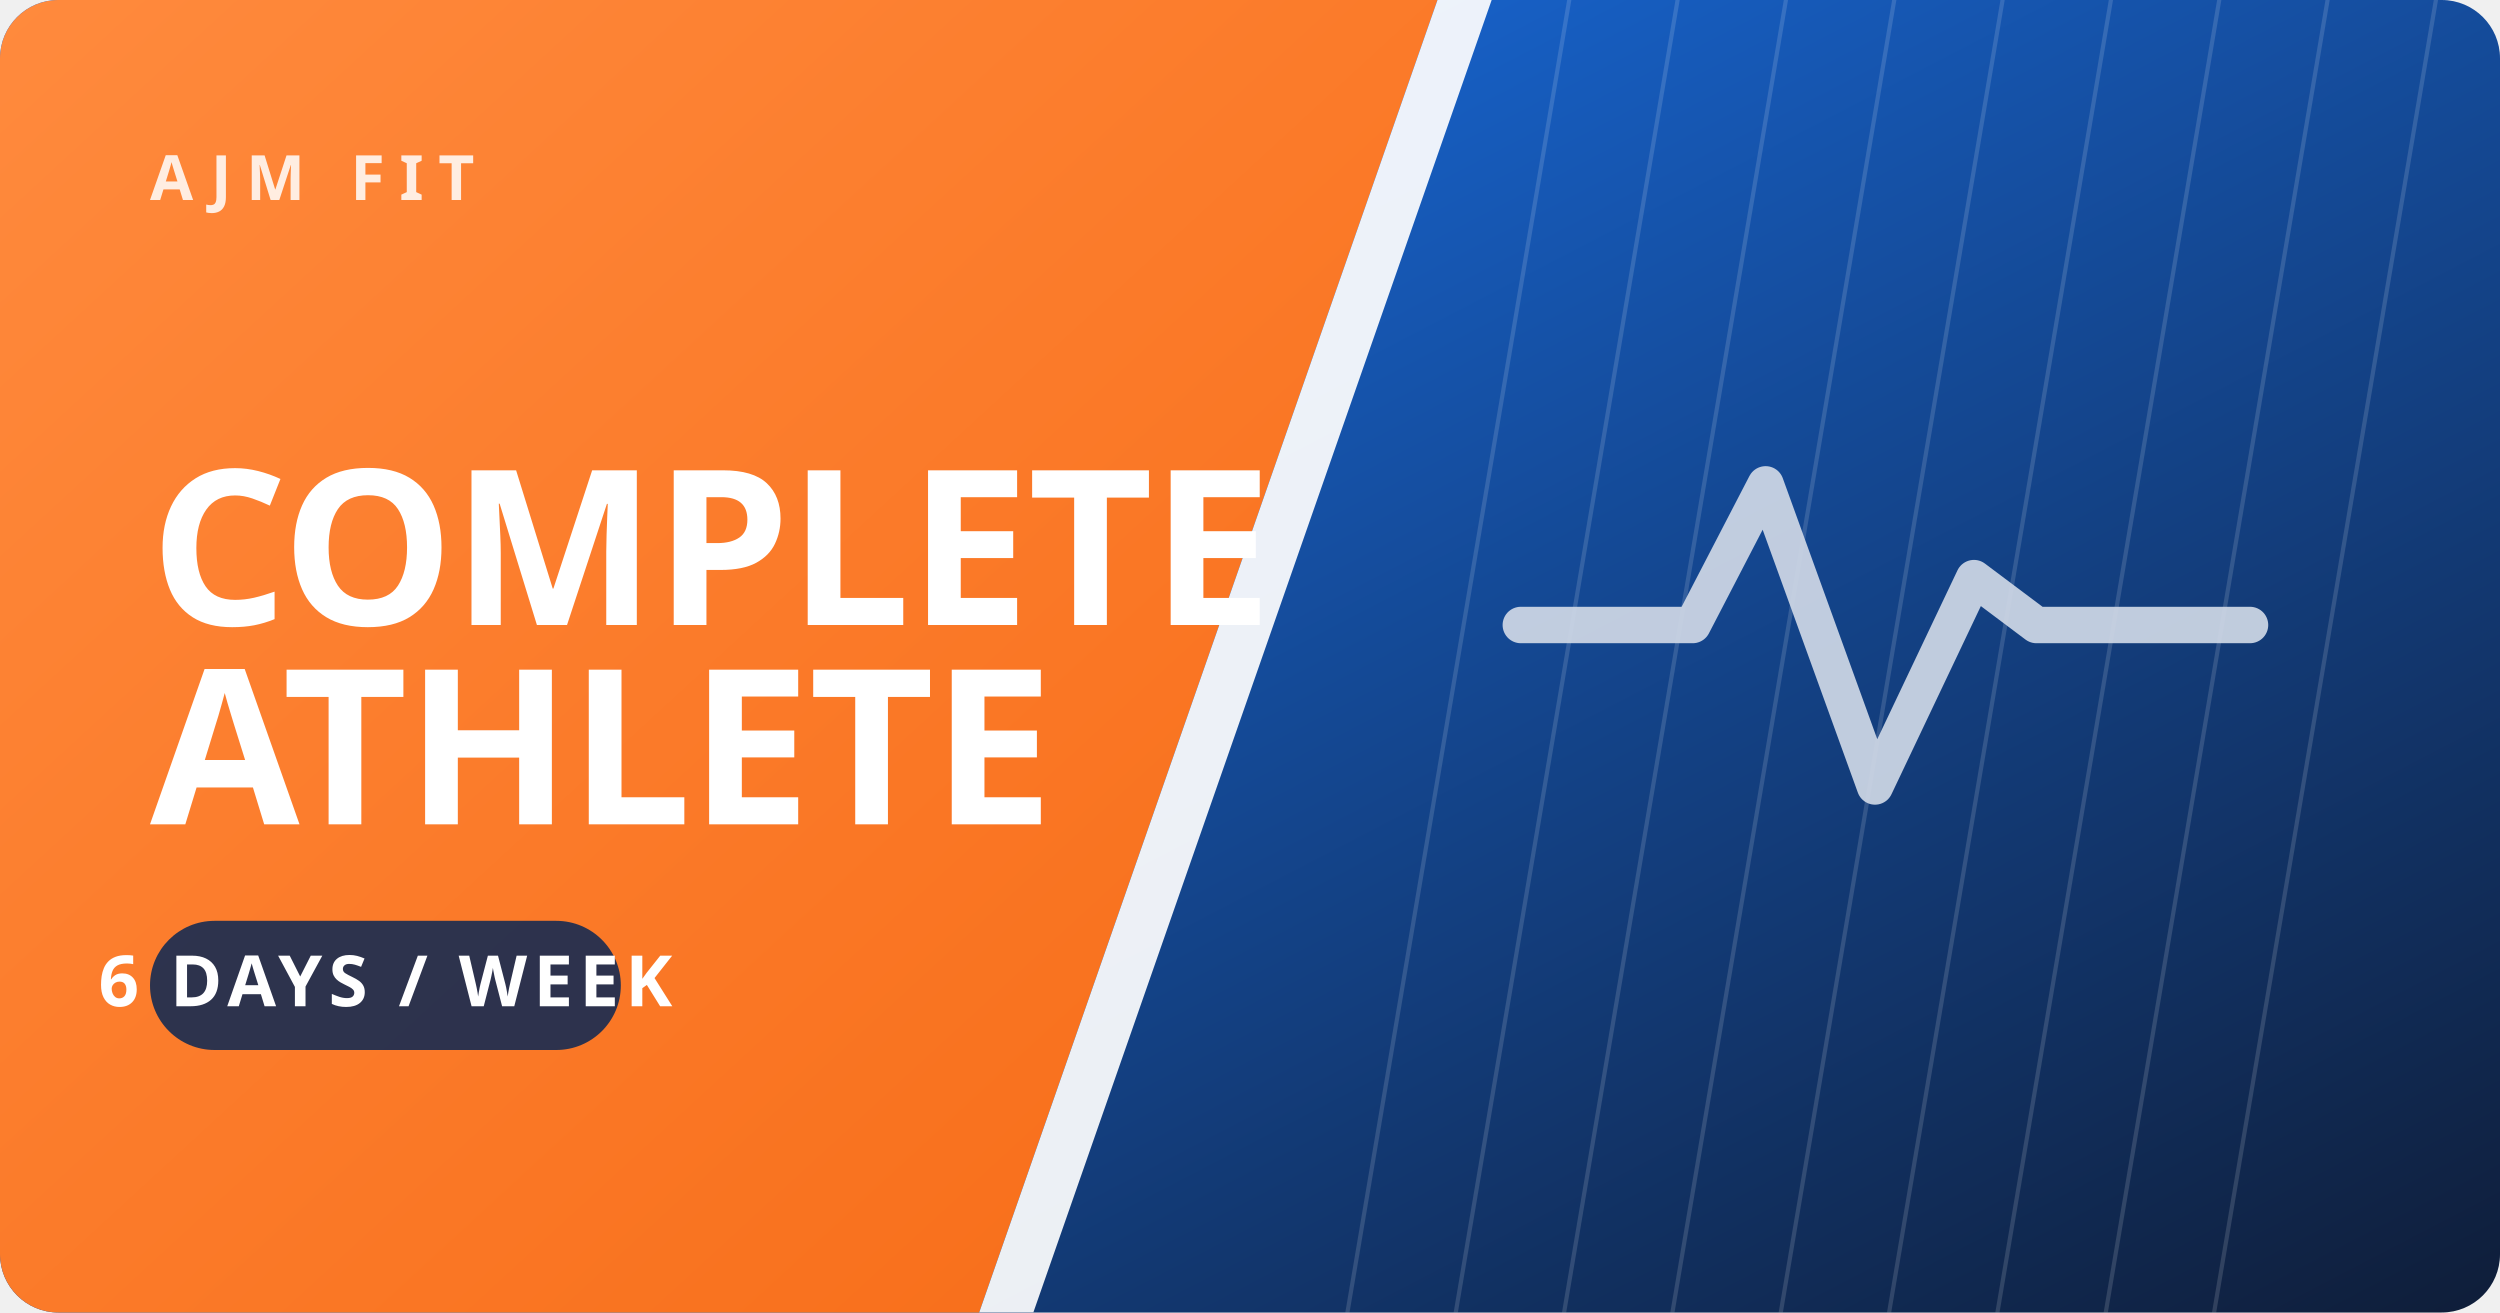
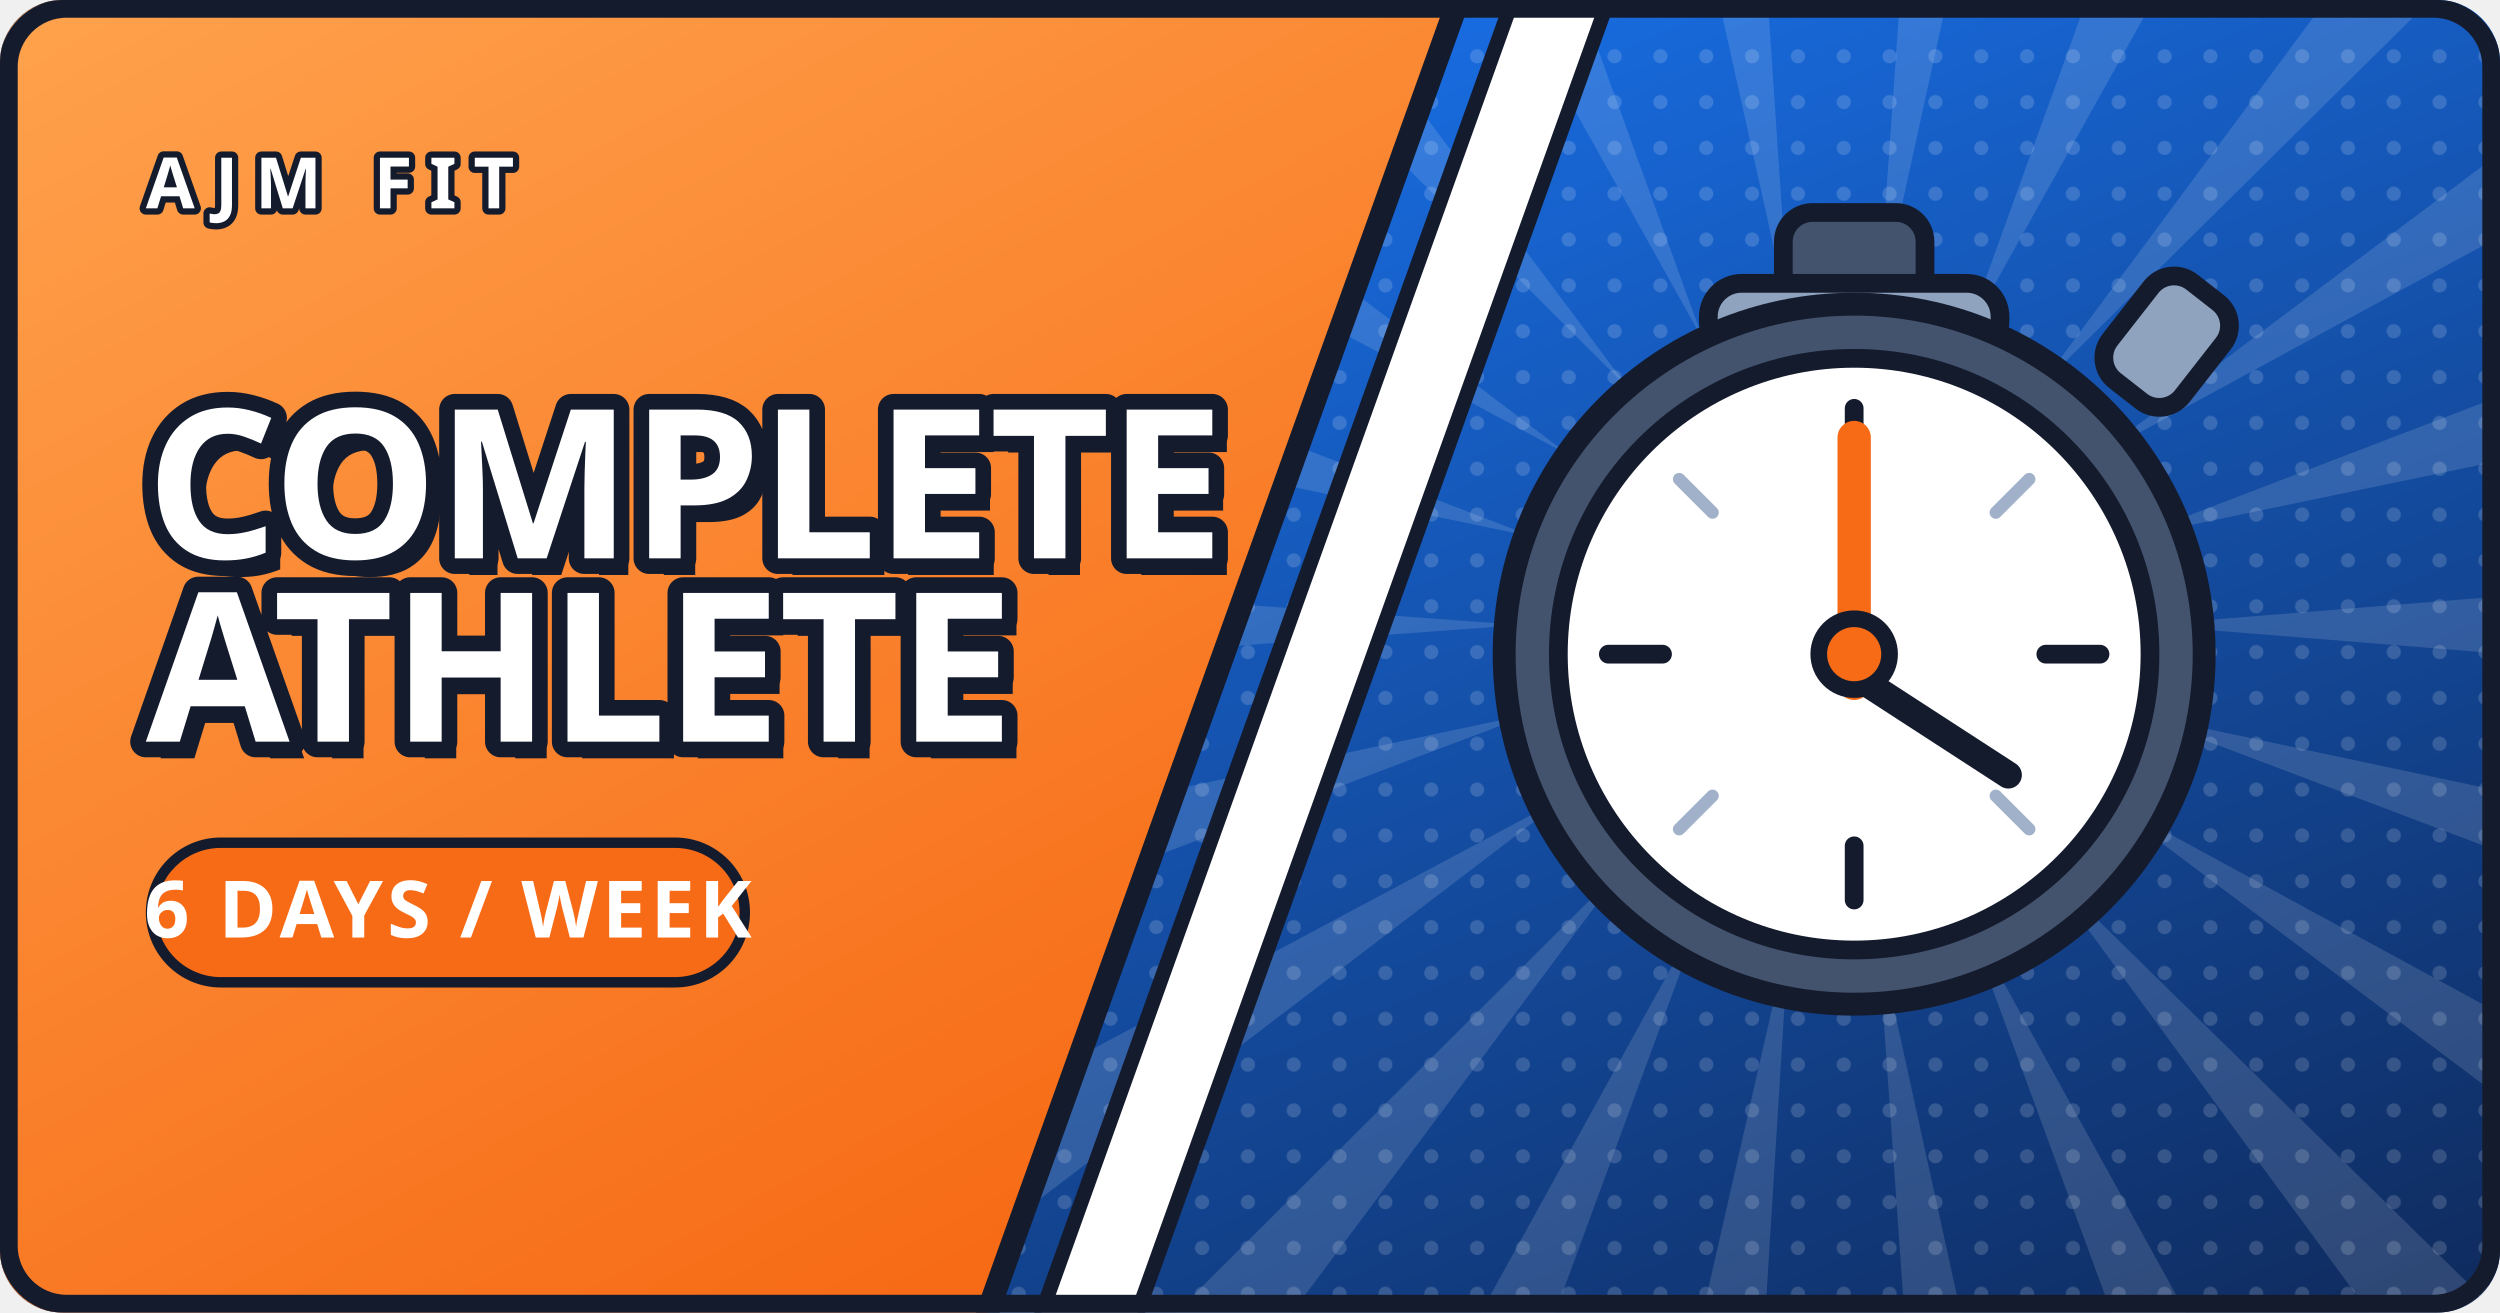
<svg xmlns="http://www.w3.org/2000/svg" viewBox="0 0 1200 630" width="1200" height="630" role="img" aria-label="Complete Athlete (6-day)">
  <defs>
-     <linearGradient id="o" x1="0" y1="0" x2="1" y2="1">
-       <stop offset="0" stop-color="#ff8a3d" />
+     <linearGradient id="o" x1="0" y1="0" x2="0.6" y2="1">
+       <stop offset="0" stop-color="#FFA24D" />
      <stop offset="1" stop-color="#F76B16" />
    </linearGradient>
-     <linearGradient id="b" x1="0" y1="0" x2="1" y2="1">
+     <linearGradient id="b" x1="0.2" y1="0" x2="1" y2="1">
      <stop offset="0" stop-color="#1A7BFF" />
-       <stop offset="1" stop-color="#0f1d38" />
+       <stop offset="1" stop-color="#0f2a5c" />
    </linearGradient>
+     <pattern id="dots" width="22" height="22" patternUnits="userSpaceOnUse">
+       <circle cx="5" cy="5" r="3.4" fill="#fff" opacity="0.16" />
+     </pattern>
    <clipPath id="card">
-       <rect width="1200" height="630" rx="28" />
+       <rect width="1200" height="630" rx="30" />
    </clipPath>
  </defs>
  <g clip-path="url(#card)">
    <rect width="1200" height="630" fill="url(#b)" />
-     <path d="M0 0 H690 L470 630 H0 Z" fill="url(#o)" />
-     <path d="M690 0 L716 0 L496 630 L470 630 Z" fill="#ffffff" opacity="0.92" />
-     <g opacity="0.14" fill="none" stroke="#fff" stroke-width="2">
-       <line x1="760" y1="-40" x2="640" y2="670" />
-       <line x1="812" y1="-40" x2="692" y2="670" />
-       <line x1="864" y1="-40" x2="744" y2="670" />
-       <line x1="916" y1="-40" x2="796" y2="670" />
-       <line x1="968" y1="-40" x2="848" y2="670" />
-       <line x1="1020" y1="-40" x2="900" y2="670" />
-       <line x1="1072" y1="-40" x2="952" y2="670" />
-       <line x1="1124" y1="-40" x2="1004" y2="670" />
-       <line x1="1176" y1="-40" x2="1056" y2="670" />
+     <rect width="1200" height="630" fill="url(#dots)" />
+     <g transform="translate(880,300)">
+       <path d="M150.0 0.0 L469.3 25.8 L469.3 -25.8 Z" fill="#fff" opacity="0.13" />
+       <path d="M143.9 42.3 L509.0 180.4 L525.7 123.4 Z" fill="#fff" opacity="0.13" />
+       <path d="M126.2 81.1 L494.3 357.5 L530.5 301.1 Z" fill="#fff" opacity="0.13" />
+       <path d="M98.2 113.4 L287.8 371.6 L326.8 337.7 Z" fill="#fff" opacity="0.13" />
+       <path d="M62.3 136.4 L197.0 502.8 L251.0 478.1 Z" fill="#fff" opacity="0.13" />
+       <path d="M21.3 148.5 L53.5 607.7 L119.9 598.1 Z" fill="#fff" opacity="0.13" />
+       <path d="M-21.3 148.5 L-92.4 460.8 L-41.2 468.2 Z" fill="#fff" opacity="0.13" />
+       <path d="M-62.3 136.4 L-251.0 478.1 L-197.0 502.8 Z" fill="#fff" opacity="0.13" />
+       <path d="M-98.2 113.4 L-424.2 438.4 L-373.5 482.3 Z" fill="#fff" opacity="0.13" />
+       <path d="M-126.2 81.1 L-408.8 232.0 L-380.8 275.5 Z" fill="#fff" opacity="0.13" />
+       <path d="M-143.9 42.3 L-525.7 123.4 L-509.0 180.4 Z" fill="#fff" opacity="0.13" />
+       <path d="M-150.0 0.0 L-609.1 -33.5 L-609.1 33.5 Z" fill="#fff" opacity="0.13" />
+       <path d="M-143.9 -42.3 L-443.0 -157.0 L-457.6 -107.4 Z" fill="#fff" opacity="0.13" />
+       <path d="M-126.2 -81.1 L-437.5 -316.5 L-469.6 -266.5 Z" fill="#fff" opacity="0.13" />
+       <path d="M-98.2 -113.4 L-373.5 -482.3 L-424.2 -438.4 Z" fill="#fff" opacity="0.13" />
+       <path d="M-62.3 -136.4 L-171.4 -437.6 L-218.5 -416.1 Z" fill="#fff" opacity="0.13" />
+       <path d="M-21.3 -148.5 L-47.4 -537.9 L-106.1 -529.5 Z" fill="#fff" opacity="0.13" />
+       <path d="M21.3 -148.5 L119.9 -598.1 L53.5 -607.7 Z" fill="#fff" opacity="0.13" />
+       <path d="M62.3 -136.4 L218.5 -416.1 L171.4 -437.6 Z" fill="#fff" opacity="0.13" />
+       <path d="M98.2 -113.4 L375.5 -388.0 L330.7 -426.9 Z" fill="#fff" opacity="0.13" />
+       <path d="M126.2 -81.1 L530.5 -301.1 L494.3 -357.5 Z" fill="#fff" opacity="0.13" />
+       <path d="M143.9 -42.3 L457.6 -107.4 L443.0 -157.0 Z" fill="#fff" opacity="0.13" />
    </g>
-     <g transform="translate(905,300) scale(1.25)" opacity="0.92" fill="none" stroke="#cfd8e6" stroke-width="14" stroke-linecap="round" stroke-linejoin="round">
-       <path d="M-140 0 H-74 L-46 -54 L-4 62 L34 -18 L58 0 H140" />
+     <path d="M0 0 H700 L474 630 H0 Z" fill="url(#o)" />
+     <path d="M700 0 L474 630" fill="none" stroke="#141b2d" stroke-width="11" stroke-linejoin="round" stroke-linecap="round" />
+     <path d="M726 0 L500 630 L546 630 L772 0 Z" fill="#fff" stroke="#141b2d" stroke-width="7" stroke-linejoin="round" stroke-linecap="round" />
+     <g transform="translate(890,300)">
+       <g transform="translate(0,14)">
+         <rect x="-34" y="-212" width="68" height="46" rx="14" fill="#43536e" stroke="#141b2d" stroke-width="9" stroke-linejoin="round" stroke-linecap="round" />
+         <rect x="-70" y="-178" width="140" height="34" rx="16" fill="#8FA3BF" stroke="#141b2d" stroke-width="9" stroke-linejoin="round" stroke-linecap="round" />
+         <g transform="translate(150,-150) rotate(38)">
+           <rect x="-22" y="-30" width="44" height="60" rx="14" fill="#8FA3BF" stroke="#141b2d" stroke-width="9" stroke-linejoin="round" stroke-linecap="round" />
+         </g>
+         <circle r="168" fill="#43536e" stroke="#141b2d" stroke-width="11" stroke-linejoin="round" stroke-linecap="round" />
+         <circle r="142" fill="#fff" stroke="#141b2d" stroke-width="9" stroke-linejoin="round" stroke-linecap="round" />
+         <g stroke="#141b2d" stroke-width="9" stroke-linecap="round">
+           <path d="M0 -118 V-92" />
+           <path d="M0 118 V92" />
+           <path d="M-118 0 H-92" />
+           <path d="M118 0 H92" />
+         </g>
+         <g stroke="#8FA3BF" stroke-width="6" stroke-linecap="round" opacity="0.85">
+           <path d="M84 -84 L68 -68" />
+           <path d="M-84 84 L-68 68" />
+           <path d="M-84 -84 L-68 -68" />
+           <path d="M84 84 L68 68" />
+         </g>
+         <path d="M0 14 V-104" stroke="#F76B16" stroke-width="16" stroke-linecap="round" />
+         <path d="M0 10 L74 58" stroke="#141b2d" stroke-width="13" stroke-linecap="round" />
+         <circle r="17" fill="#F76B16" stroke="#141b2d" stroke-width="8" stroke-linejoin="round" stroke-linecap="round" />
+       </g>
    </g>
-     <text x="72" y="300" font-family="'Barlow Condensed','Arial Narrow',Haettenschweiler,Impact,sans-serif" font-weight="800" font-size="104" fill="#fff" letter-spacing="-1" style="text-transform:uppercase">
-       <tspan x="72" dy="0">COMPLETE</tspan>
-       <tspan x="72" dy="95.68">ATHLETE</tspan>
-     </text>
-     <rect x="72" y="442" width="226" height="62" rx="31" fill="#1B2D50" opacity="0.92" />
-     <text x="185" y="483" font-family="'Barlow Condensed','Arial Narrow',Haettenschweiler,Impact,sans-serif" font-weight="700" font-size="34" fill="#fff" text-anchor="middle" letter-spacing="3">6 DAYS / WEEK</text>
-     <text x="72" y="96" font-family="'Barlow Condensed','Arial Narrow',Haettenschweiler,Impact,sans-serif" font-weight="700" font-size="30" fill="#fff" opacity="0.85" letter-spacing="7">AJM FIT</text>
+     <g font-family="'Barlow Condensed','Arial Narrow',Haettenschweiler,Impact,sans-serif" font-weight="800" font-size="100" letter-spacing="-1">
+       <text x="70" y="268" fill="#141b2d" transform="translate(7,8)">
+         <tspan x="70" dy="0">COMPLETE</tspan>
+         <tspan x="70" dy="88">ATHLETE</tspan>
+       </text>
+       <text x="70" y="268" fill="#fff" stroke="#141b2d" stroke-width="15" stroke-linejoin="round" paint-order="stroke">
+         <tspan x="70" dy="0">COMPLETE</tspan>
+         <tspan x="70" dy="88">ATHLETE</tspan>
+       </text>
+     </g>
+     <g transform="translate(70,402)">
+       <rect width="290" height="72" rx="36" fill="#141b2d" />
+       <rect x="5" y="5" width="280" height="62" rx="31" fill="#F76B16" />
+       <text x="145" y="48" font-family="'Barlow Condensed','Arial Narrow',Haettenschweiler,Impact,sans-serif" font-weight="800" font-size="38" fill="#fff" text-anchor="middle" letter-spacing="2">6 DAYS / WEEK</text>
+     </g>
+     <text x="70" y="100" font-family="'Barlow Condensed','Arial Narrow',Haettenschweiler,Impact,sans-serif" font-weight="800" font-size="34" fill="#fff" letter-spacing="8" stroke="#141b2d" stroke-width="6" paint-order="stroke" stroke-linejoin="round">AJM FIT</text>
+     <rect x="4" y="4" width="1192" height="622" rx="28" fill="none" stroke="#141b2d" stroke-width="9" stroke-linejoin="round" stroke-linecap="round" />
  </g>
</svg>
